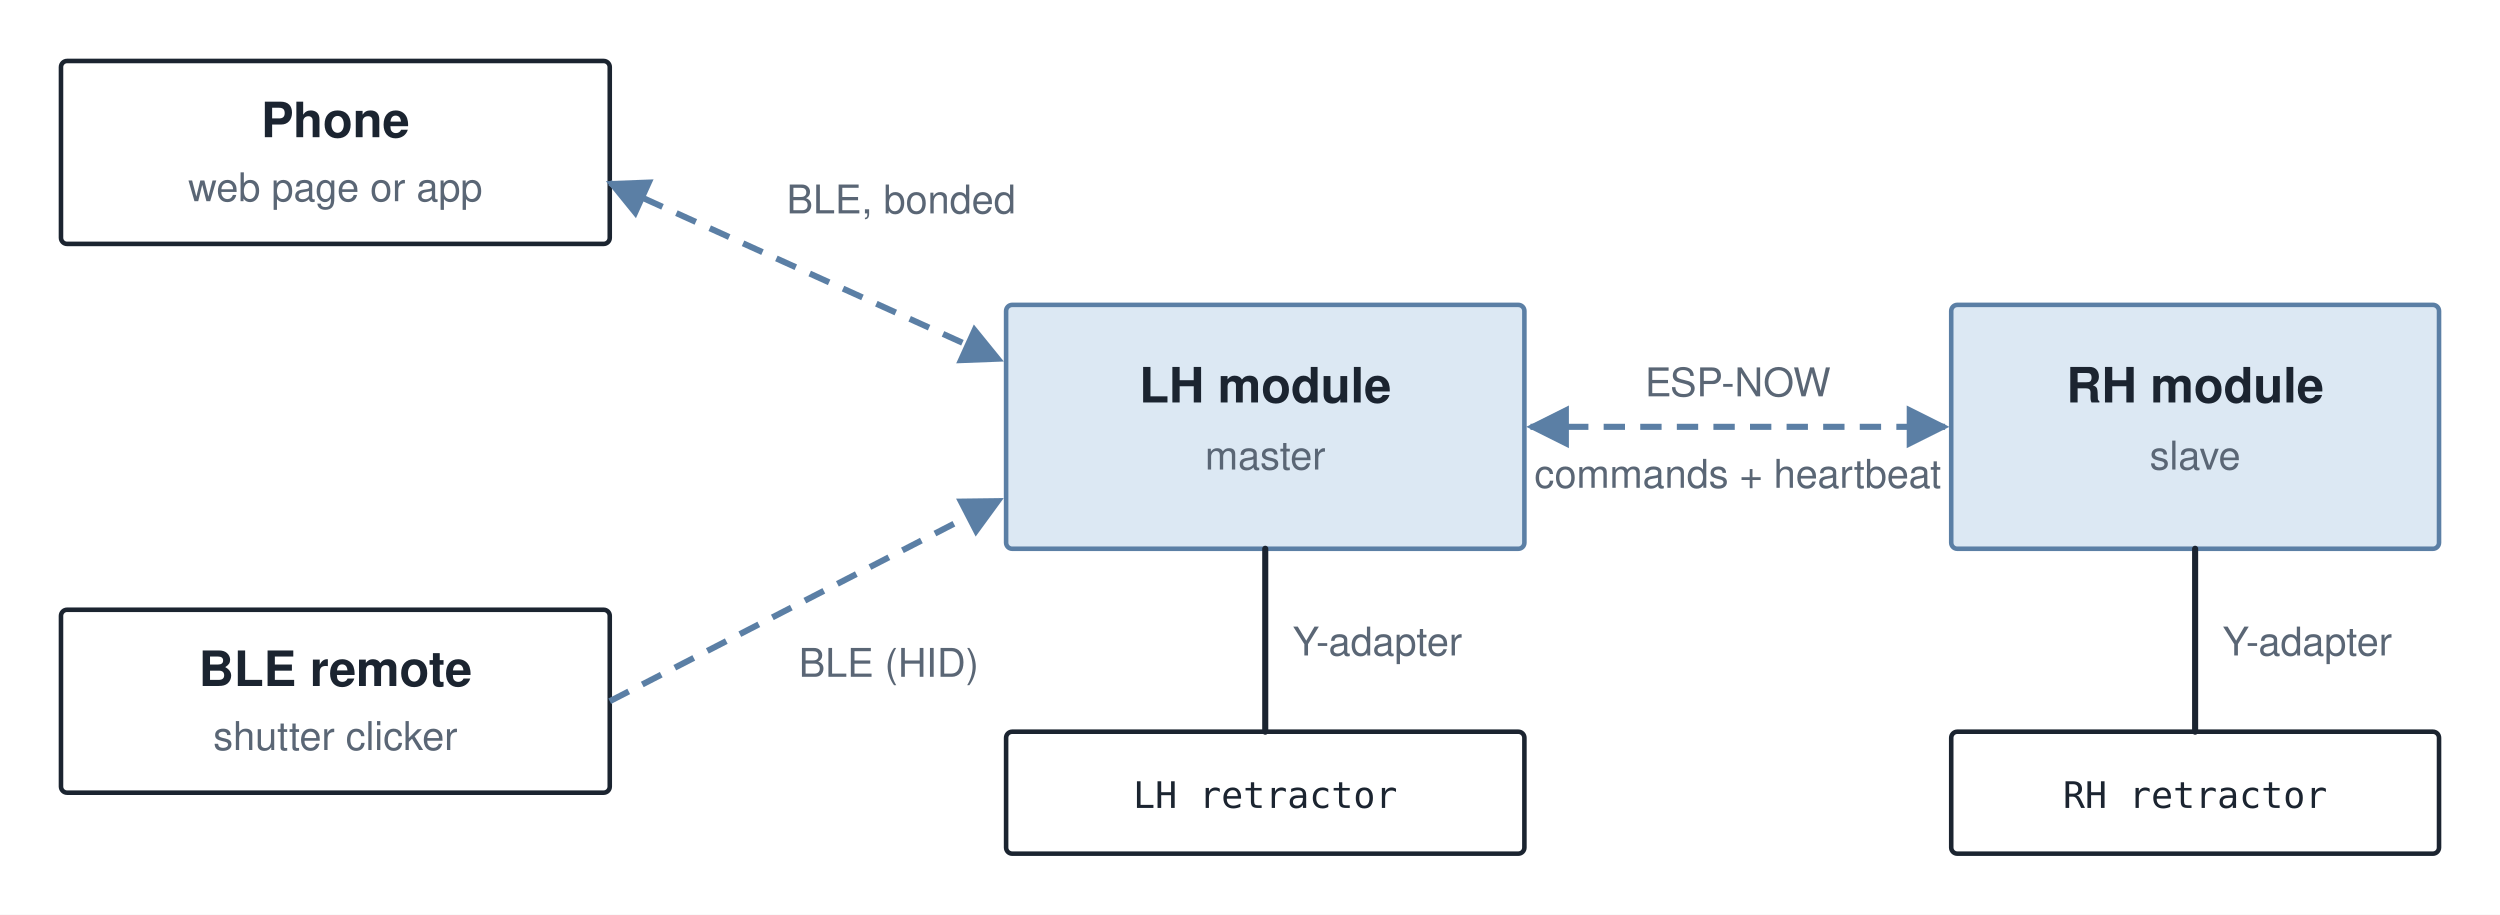
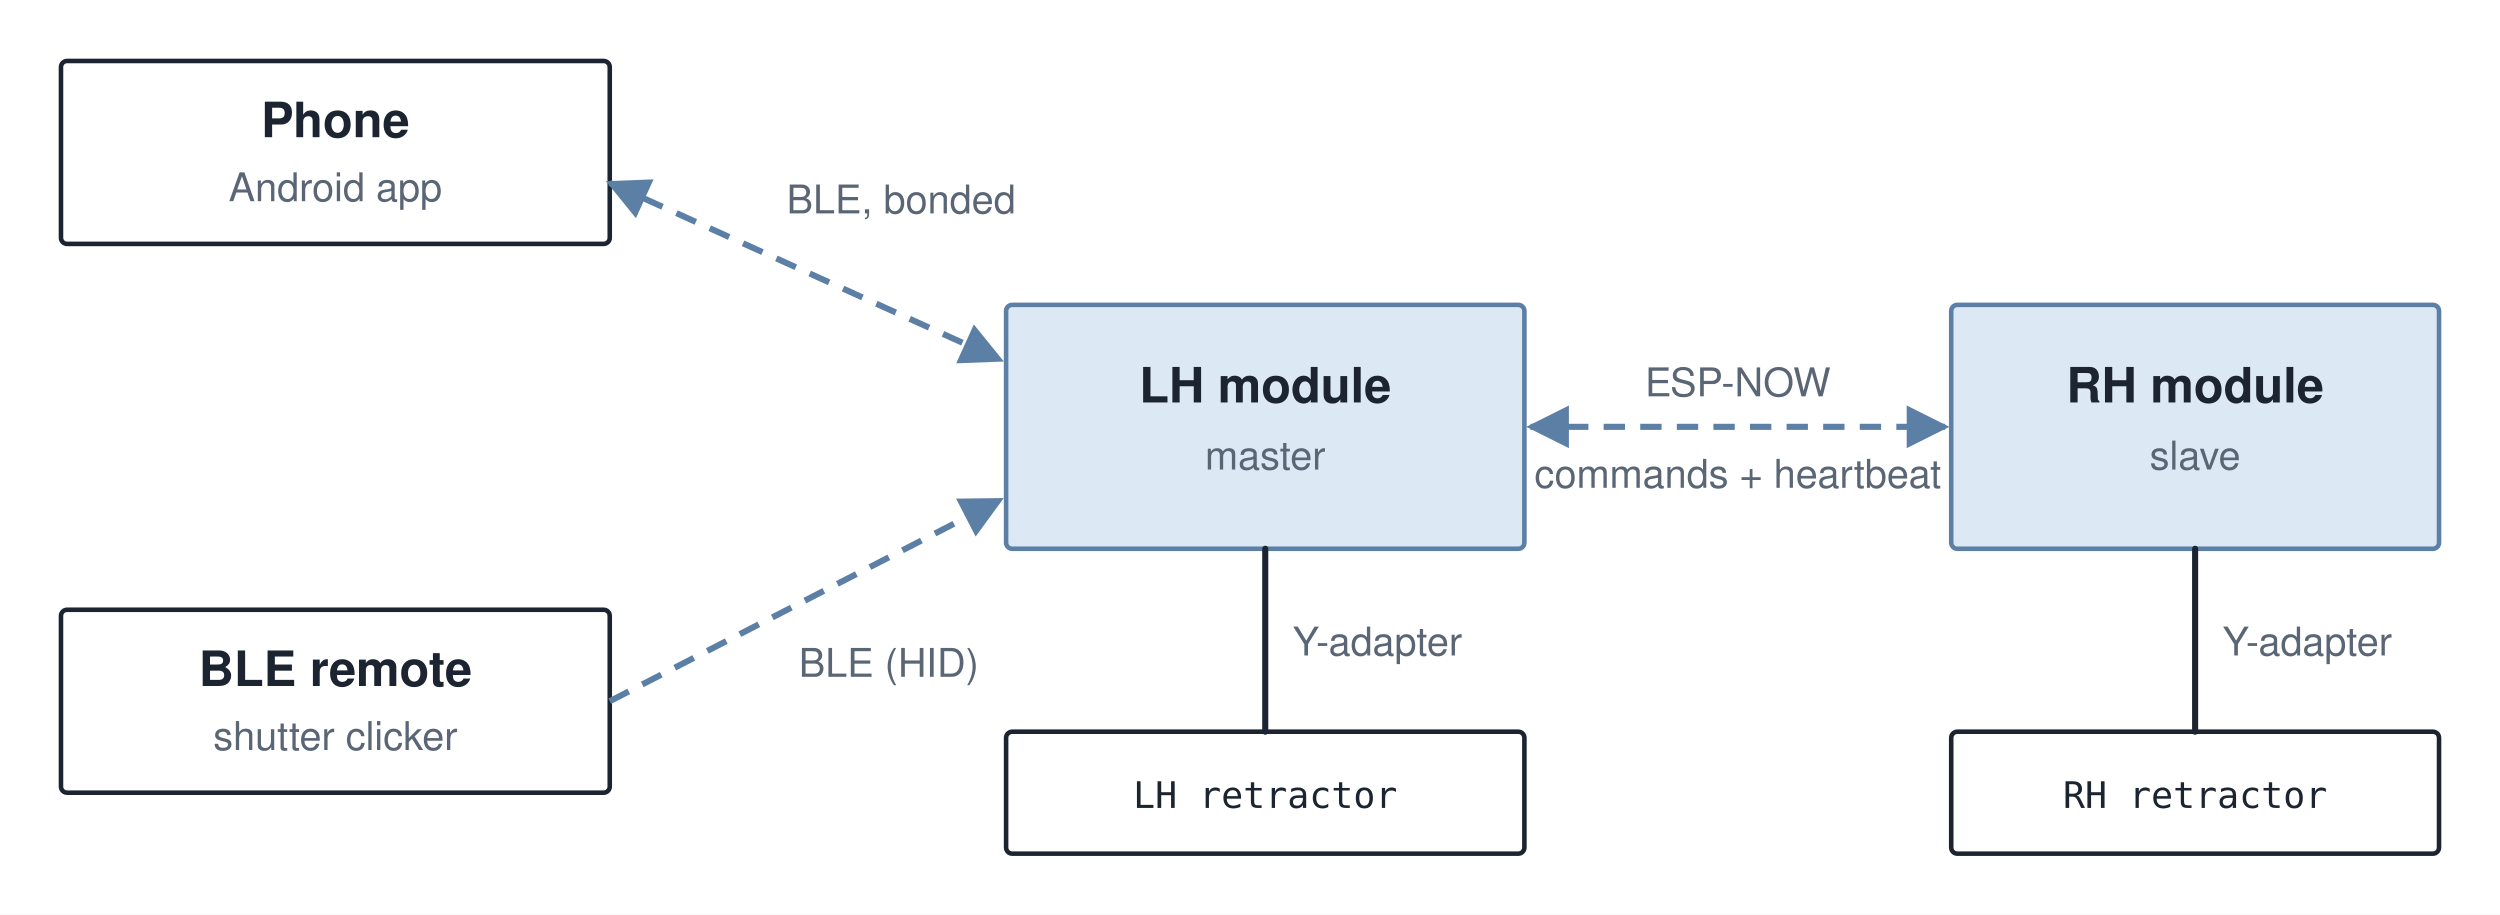
<svg xmlns="http://www.w3.org/2000/svg" viewBox="0 0 820 300" width="820" height="300">
  <style>
text { font-family: ui-monospace, "DejaVu Sans Mono", Menlo, Consolas, monospace; fill: #1B2430; font-size: 12px; }
.lbl { font-family: -apple-system, "Segoe UI", Helvetica, Arial, sans-serif; font-size: 13px; fill: #5A6675; }
.ttl { font-family: -apple-system, "Segoe UI", Helvetica, Arial, sans-serif; font-size: 16px; font-weight: 700; fill: #1B2430; }
.box { fill: #FFFFFF; stroke: #1B2430; stroke-width: 1.5; }
.box-soft { fill: #DCE8F3; stroke: #5B7FA5; stroke-width: 1.5; }
.frame { fill: none; stroke: #5A6675; stroke-width: 1.5; stroke-dasharray: 6 4; }
.coil { fill: #FFFFFF; stroke: #6B4FA0; stroke-width: 2; }
.part { fill: #FFFFFF; stroke: #1B2430; stroke-width: 1.6; }
.fuse { fill: #FFFFFF; stroke: #B57D0C; stroke-width: 2; }
.w { fill: none; stroke-width: 2.6; stroke-linecap: round; stroke-linejoin: round; }
.up { stroke: #B8402F; } .down { stroke: #2F6CB0; } .pwr { stroke: #B57D0C; } .gnd { stroke: #4A5563; } .trig { stroke: #6B4FA0; } .acc { stroke: #5B7FA5; }
.dot { stroke: none; }
.f-up { fill: #B8402F; } .f-down { fill: #2F6CB0; } .f-pwr { fill: #B57D0C; } .f-gnd { fill: #4A5563; } .f-fg { fill: #1B2430; } .f-trig { fill: #6B4FA0; } .f-acc { fill: #5B7FA5; }
.mech { fill: none; stroke: #5A6675; stroke-width: 1.4; stroke-dasharray: 4 4; }
.ink { fill: none; stroke: #1B2430; stroke-width: 2; stroke-linecap: round; stroke-linejoin: round; }
.ghost { fill: none; stroke: #5A6675; stroke-width: 1.6; stroke-dasharray: 3 3; stroke-linecap: round; }
.axis { fill: none; stroke: #C9D2DC; stroke-width: 1.2; }
.link { fill: none; stroke: #5B7FA5; stroke-width: 2; stroke-dasharray: 7 5; }
.t-up { fill: #B8402F; } .t-down { fill: #2F6CB0; } .t-pwr { fill: #B57D0C; } .t-trig { fill: #6B4FA0; }
</style>
  <rect x="0" y="0" width="820" height="300" fill="#FFFFFF" />
  <defs>
    <marker id="arr" viewBox="0 0 10 10" refX="9" refY="5" markerWidth="7" markerHeight="7" orient="auto-start-reverse">
      <path class="f-acc" d="M0 0 L10 5 L0 10 z" />
    </marker>
  </defs>
  <rect class="box" x="20" y="20" width="180" height="60" rx="2" />
  <text class="ttl" x="110" y="45" text-anchor="middle">Phone</text>
-   <text class="lbl" x="110" y="66" text-anchor="middle">web page or app</text>
+   <text class="lbl" x="110" y="66" text-anchor="middle">Android app</text>
  <rect class="box" x="20" y="200" width="180" height="60" rx="2" />
  <text class="ttl" x="110" y="225" text-anchor="middle">BLE remote</text>
  <text class="lbl" x="110" y="246" text-anchor="middle">shutter clicker</text>
  <rect class="box-soft" x="330" y="100" width="170" height="80" rx="2" />
  <text class="ttl" x="415" y="132" text-anchor="middle">LH module</text>
  <text class="lbl" x="415" y="154" text-anchor="middle">master</text>
  <rect class="box-soft" x="640" y="100" width="160" height="80" rx="2" />
  <text class="ttl" x="720" y="132" text-anchor="middle">RH module</text>
  <text class="lbl" x="720" y="154" text-anchor="middle">slave</text>
  <rect class="box" x="330" y="240" width="170" height="40" rx="2" />
  <text x="415" y="265" text-anchor="middle">LH retractor</text>
  <rect class="box" x="640" y="240" width="160" height="40" rx="2" />
  <text x="720" y="265" text-anchor="middle">RH retractor</text>
  <path class="link" d="M200 60 L328 118" marker-start="url(#arr)" marker-end="url(#arr)" />
  <text class="lbl" x="258" y="70">BLE, bonded</text>
  <path class="link" d="M200 230 L328 164" marker-end="url(#arr)" />
  <text class="lbl" x="262" y="222">BLE (HID)</text>
  <path class="link" d="M502 140 H638" marker-start="url(#arr)" marker-end="url(#arr)" />
  <text class="lbl" x="570" y="130" text-anchor="middle">ESP-NOW</text>
  <text class="lbl" x="570" y="160" text-anchor="middle">commands + heartbeat</text>
  <path class="ink" d="M415 180 V240 M720 180 V240" />
  <text class="lbl" x="424" y="215">Y-adapter</text>
  <text class="lbl" x="729" y="215">Y-adapter</text>
</svg>
